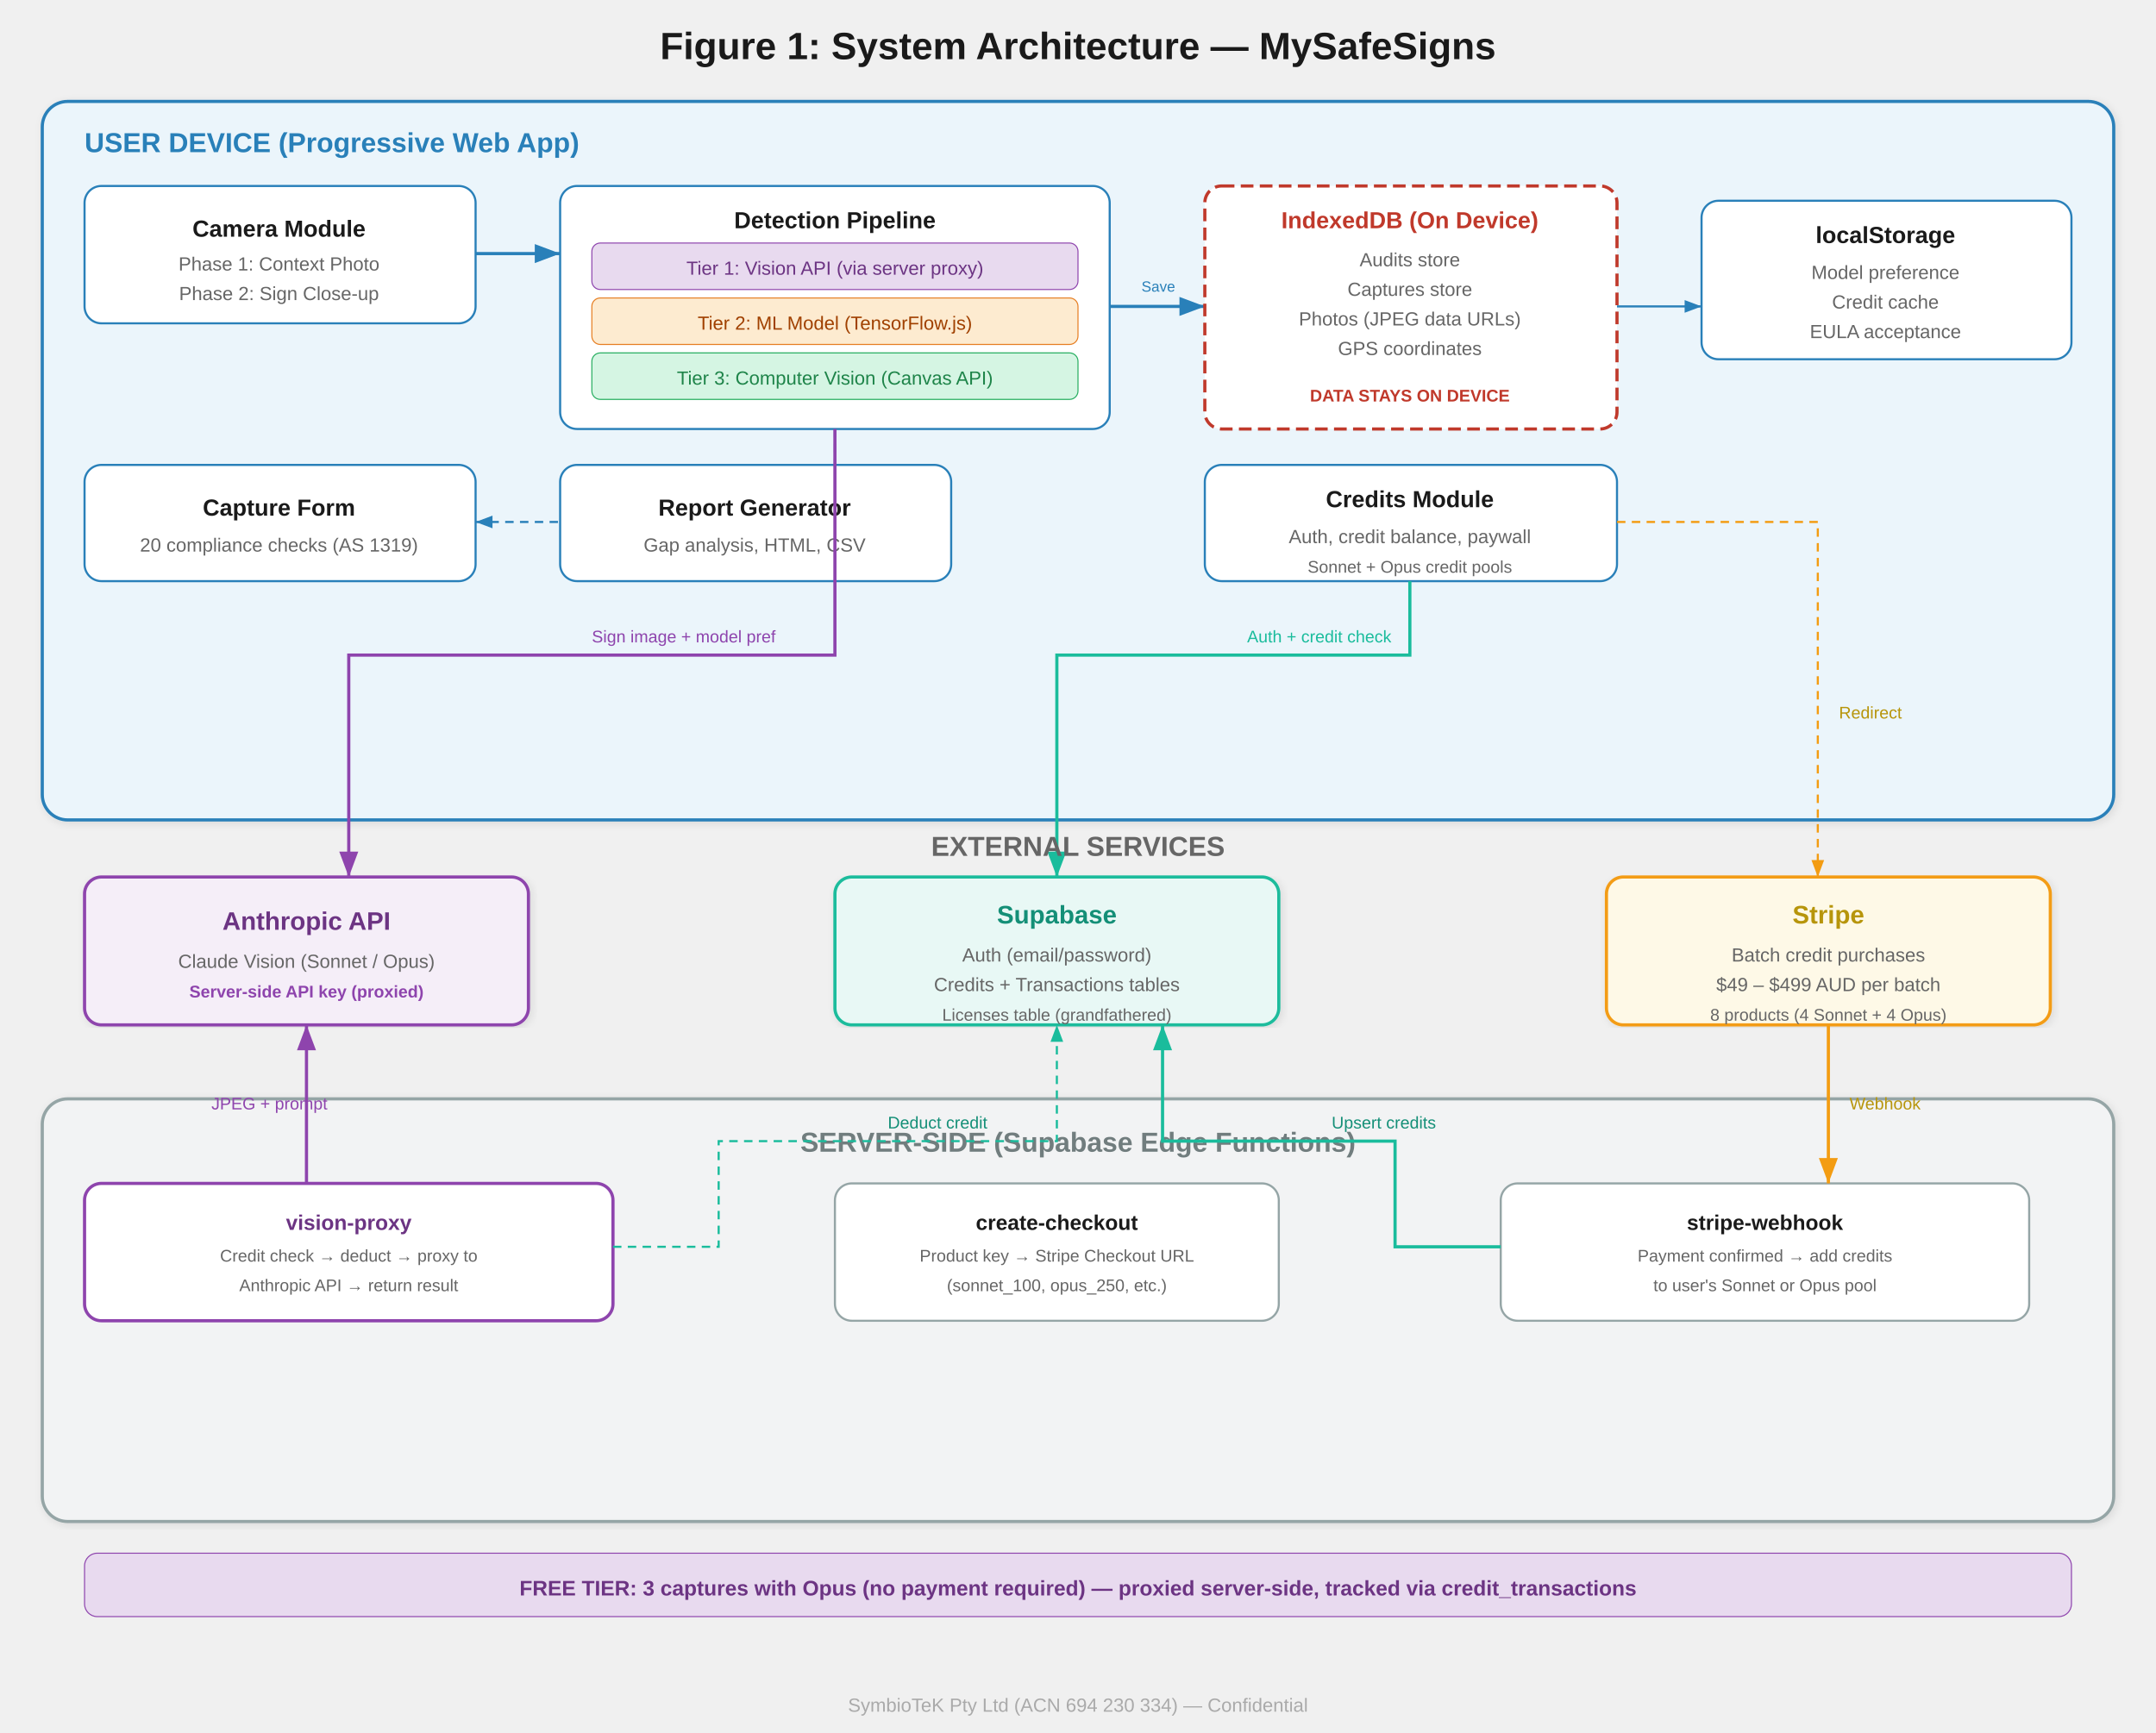
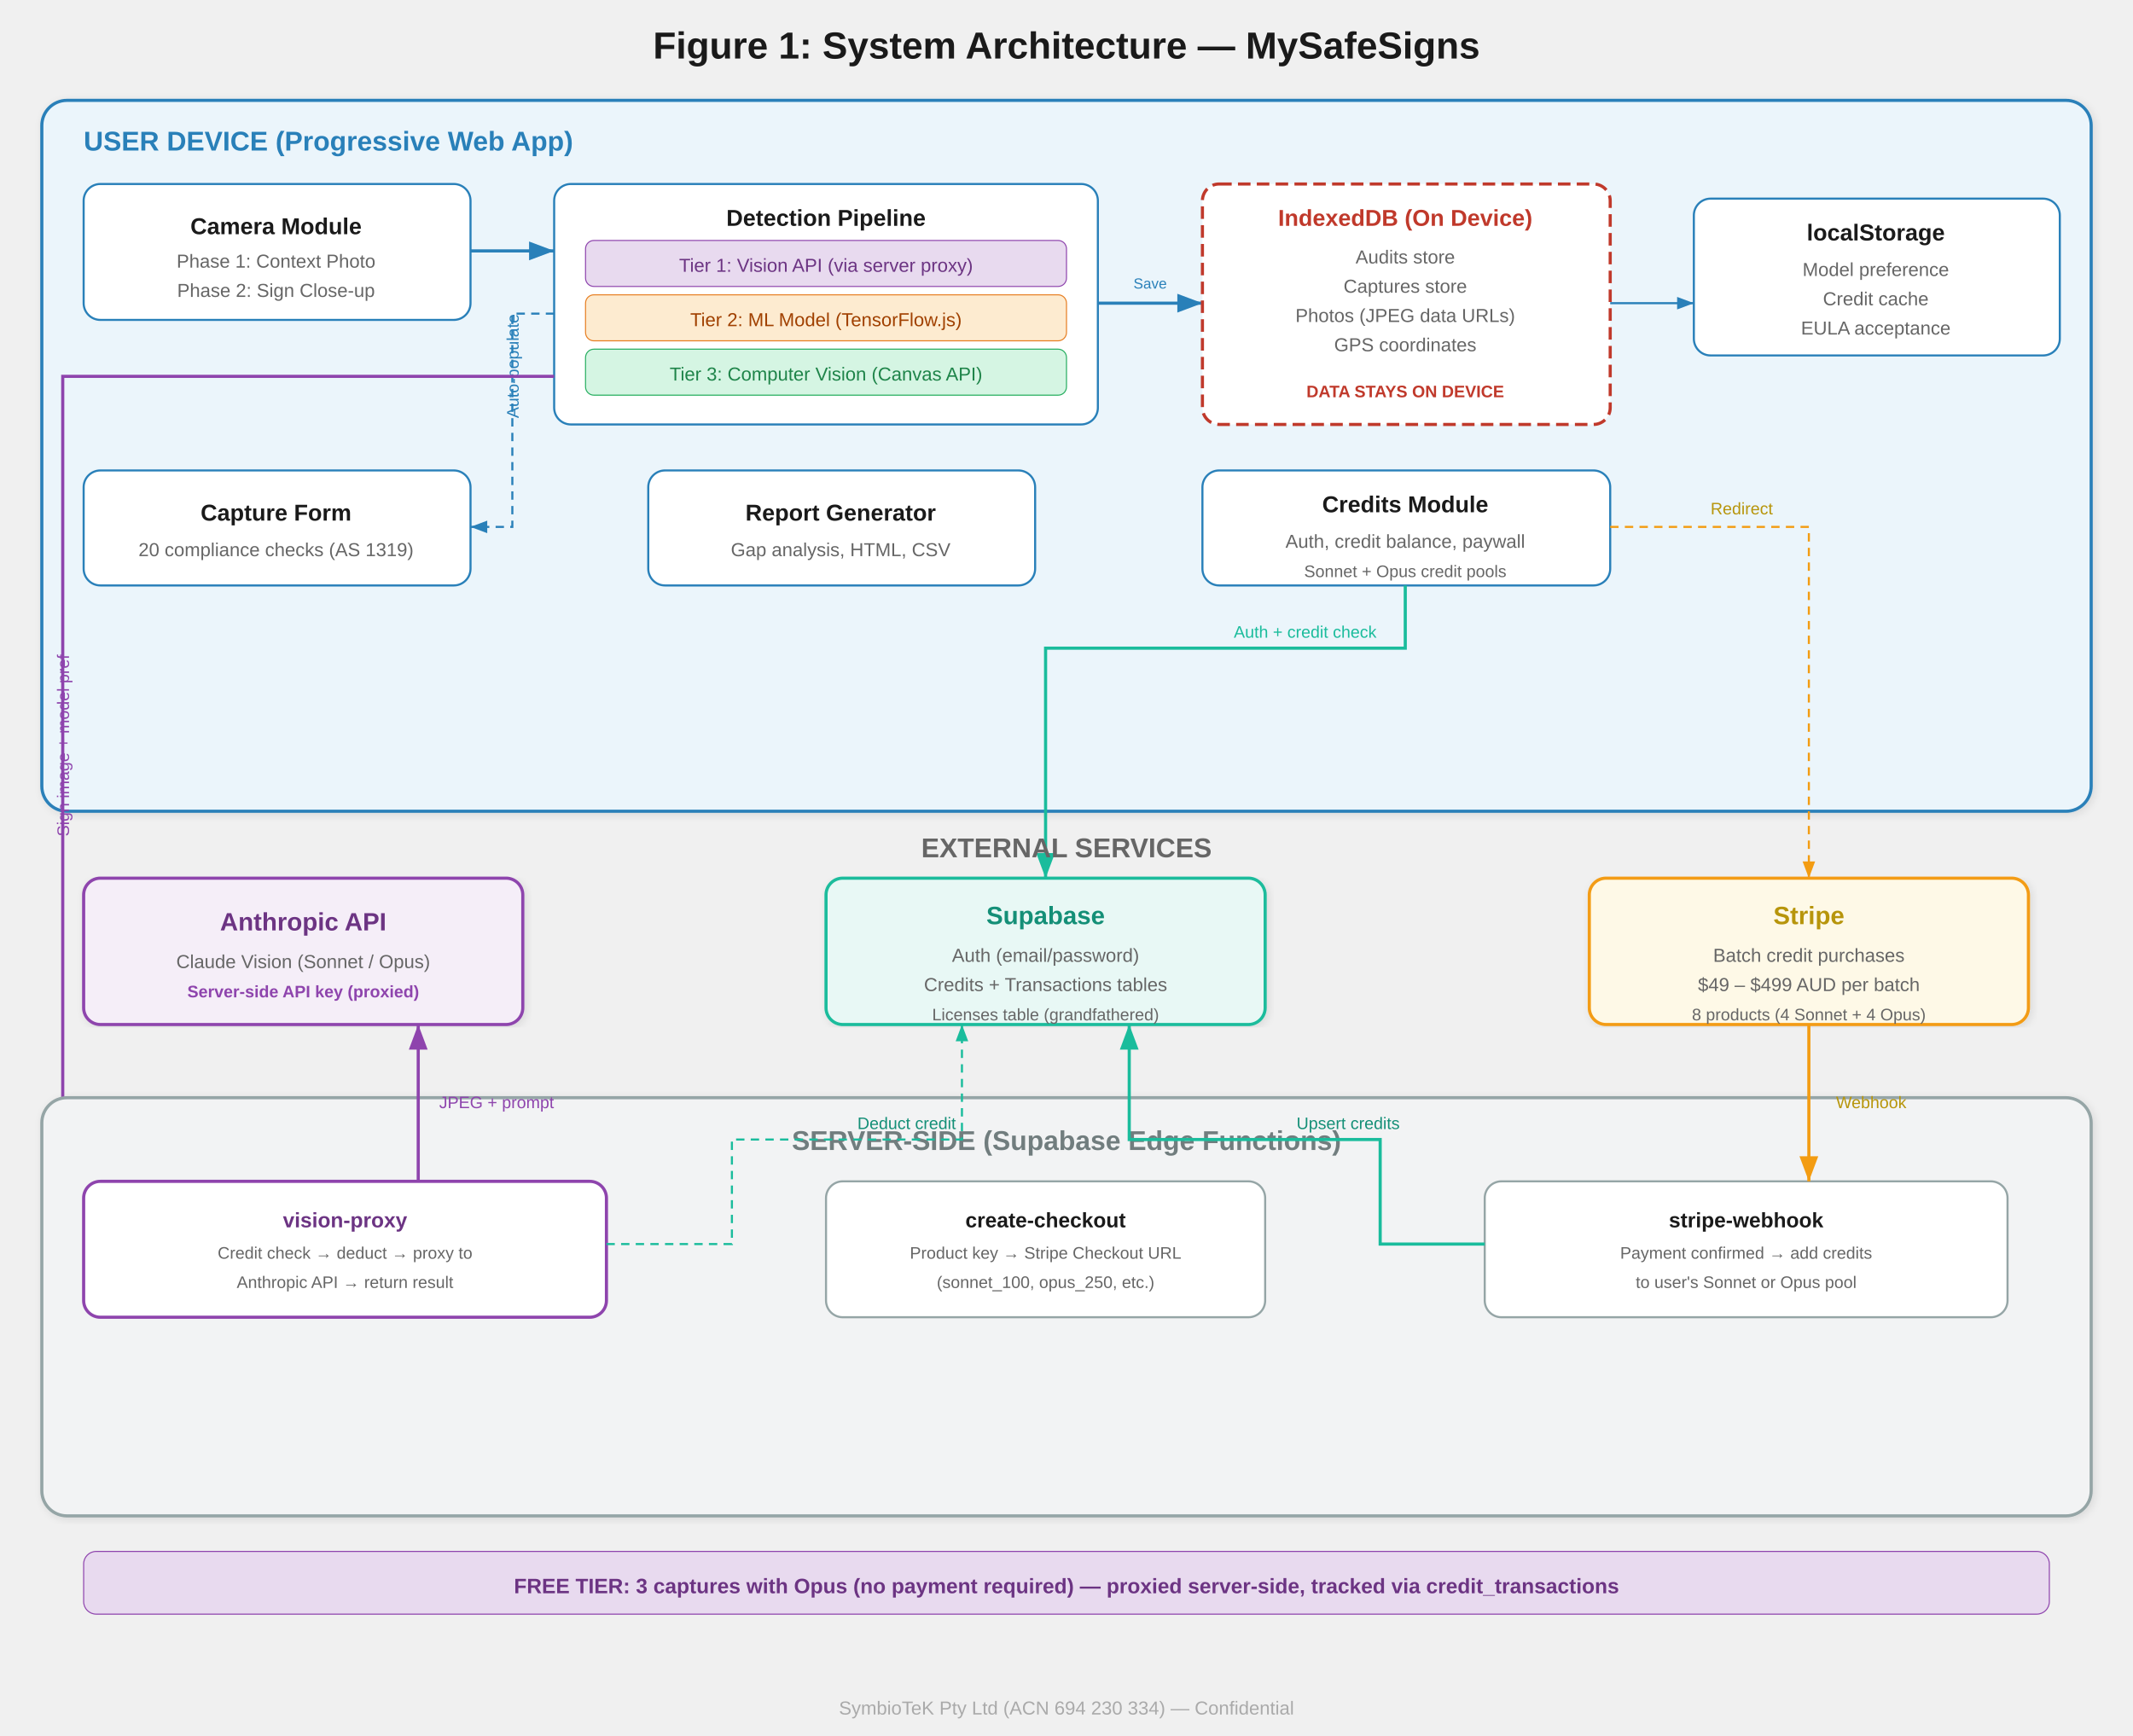
- <svg xmlns="http://www.w3.org/2000/svg" viewBox="0 0 1020 820" font-family="'Segoe UI', Arial, sans-serif">
+ <svg xmlns="http://www.w3.org/2000/svg" viewBox="0 0 1020 830" font-family="'Segoe UI', Arial, sans-serif">
  <defs>
    <filter id="shadow" x="-2%" y="-2%" width="104%" height="104%">
      <feDropShadow dx="1" dy="1" stdDeviation="2" flood-opacity="0.1" />
    </filter>
    <marker id="aB" markerWidth="8" markerHeight="6" refX="8" refY="3" orient="auto">
      <path d="M0,0 L8,3 L0,6" fill="#2980B9" />
    </marker>
    <marker id="aP" markerWidth="8" markerHeight="6" refX="8" refY="3" orient="auto">
      <path d="M0,0 L8,3 L0,6" fill="#8E44AD" />
    </marker>
    <marker id="aG" markerWidth="8" markerHeight="6" refX="8" refY="3" orient="auto">
      <path d="M0,0 L8,3 L0,6" fill="#1ABC9C" />
    </marker>
    <marker id="aO" markerWidth="8" markerHeight="6" refX="8" refY="3" orient="auto">
      <path d="M0,0 L8,3 L0,6" fill="#F39C12" />
+     </marker>
+     <marker id="aBd" markerWidth="8" markerHeight="6" refX="0" refY="3" orient="auto">
+       <path d="M8,0 L0,3 L8,6" fill="#2980B9" />
    </marker>
  </defs>
  <text x="510" y="28" text-anchor="middle" font-size="18" font-weight="700" fill="#1a1a1a">Figure 1: System Architecture — MySafeSigns</text>
  <rect x="20" y="48" width="980" height="340" rx="12" fill="#EBF5FB" stroke="#2980B9" stroke-width="1.5" filter="url(#shadow)" />
  <text x="40" y="72" font-size="13" font-weight="700" fill="#2980B9">USER DEVICE (Progressive Web App)</text>
  <rect x="40" y="88" width="185" height="65" rx="8" fill="#fff" stroke="#2980B9" stroke-width="1" />
  <text x="132" y="112" text-anchor="middle" font-size="11" font-weight="600" fill="#1a1a1a">Camera Module</text>
  <text x="132" y="128" text-anchor="middle" font-size="9" fill="#666">Phase 1: Context Photo</text>
  <text x="132" y="142" text-anchor="middle" font-size="9" fill="#666">Phase 2: Sign Close-up</text>
  <line x1="225" y1="120" x2="265" y2="120" stroke="#2980B9" stroke-width="1.5" marker-end="url(#aB)" />
  <rect x="265" y="88" width="260" height="115" rx="8" fill="#fff" stroke="#2980B9" stroke-width="1" />
  <text x="395" y="108" text-anchor="middle" font-size="11" font-weight="600" fill="#1a1a1a">Detection Pipeline</text>
  <rect x="280" y="115" width="230" height="22" rx="4" fill="#E8DAEF" stroke="#8E44AD" stroke-width="0.5" />
  <text x="395" y="130" text-anchor="middle" font-size="9" fill="#6C3483">Tier 1: Vision API (via server proxy)</text>
  <rect x="280" y="141" width="230" height="22" rx="4" fill="#FDEBD0" stroke="#E67E22" stroke-width="0.5" />
  <text x="395" y="156" text-anchor="middle" font-size="9" fill="#A04000">Tier 2: ML Model (TensorFlow.js)</text>
  <rect x="280" y="167" width="230" height="22" rx="4" fill="#D5F5E3" stroke="#27AE60" stroke-width="0.5" />
  <text x="395" y="182" text-anchor="middle" font-size="9" fill="#1E8449">Tier 3: Computer Vision (Canvas API)</text>
-   <line x1="525" y1="145" x2="570" y2="145" stroke="#2980B9" stroke-width="1.5" marker-end="url(#aB)" />
-   <text x="548" y="138" text-anchor="middle" font-size="7" fill="#2980B9">Save</text>
-   <rect x="570" y="88" width="195" height="115" rx="8" fill="#fff" stroke="#C0392B" stroke-width="1.5" stroke-dasharray="6,3" />
-   <text x="667" y="108" text-anchor="middle" font-size="11" font-weight="700" fill="#C0392B">IndexedDB (On Device)</text>
-   <text x="667" y="126" text-anchor="middle" font-size="9" fill="#666">Audits store</text>
-   <text x="667" y="140" text-anchor="middle" font-size="9" fill="#666">Captures store</text>
-   <text x="667" y="154" text-anchor="middle" font-size="9" fill="#666">Photos (JPEG data URLs)</text>
-   <text x="667" y="168" text-anchor="middle" font-size="9" fill="#666">GPS coordinates</text>
-   <text x="667" y="190" text-anchor="middle" font-size="8" font-weight="700" fill="#C0392B">DATA STAYS ON DEVICE</text>
-   <line x1="765" y1="145" x2="805" y2="145" stroke="#2980B9" stroke-width="1" marker-end="url(#aB)" />
-   <rect x="805" y="95" width="175" height="75" rx="8" fill="#fff" stroke="#2980B9" stroke-width="1" />
-   <text x="892" y="115" text-anchor="middle" font-size="11" font-weight="600" fill="#1a1a1a">localStorage</text>
-   <text x="892" y="132" text-anchor="middle" font-size="9" fill="#666">Model preference</text>
-   <text x="892" y="146" text-anchor="middle" font-size="9" fill="#666">Credit cache</text>
-   <text x="892" y="160" text-anchor="middle" font-size="9" fill="#666">EULA acceptance</text>
-   <rect x="40" y="220" width="185" height="55" rx="8" fill="#fff" stroke="#2980B9" stroke-width="1" />
-   <text x="132" y="244" text-anchor="middle" font-size="11" font-weight="600" fill="#1a1a1a">Capture Form</text>
-   <text x="132" y="261" text-anchor="middle" font-size="9" fill="#666">20 compliance checks (AS 1319)</text>
-   <path d="M395,203 L395,247 L225,247" stroke="#2980B9" stroke-width="1" fill="none" stroke-dasharray="4,3" marker-end="url(#aB)" />
-   <text x="320" y="240" font-size="8" fill="#2980B9">Auto-populate</text>
-   <rect x="265" y="220" width="185" height="55" rx="8" fill="#fff" stroke="#2980B9" stroke-width="1" />
-   <text x="357" y="244" text-anchor="middle" font-size="11" font-weight="600" fill="#1a1a1a">Report Generator</text>
-   <text x="357" y="261" text-anchor="middle" font-size="9" fill="#666">Gap analysis, HTML, CSV</text>
-   <rect x="570" y="220" width="195" height="55" rx="8" fill="#fff" stroke="#2980B9" stroke-width="1" />
-   <text x="667" y="240" text-anchor="middle" font-size="11" font-weight="600" fill="#1a1a1a">Credits Module</text>
-   <text x="667" y="257" text-anchor="middle" font-size="9" fill="#666">Auth, credit balance, paywall</text>
-   <text x="667" y="271" text-anchor="middle" font-size="8" fill="#666">Sonnet + Opus credit pools</text>
-   <path d="M395,203 L395,310 L165,310 L165,415" stroke="#8E44AD" stroke-width="1.5" fill="none" marker-end="url(#aP)" />
-   <text x="280" y="304" font-size="8" fill="#8E44AD">Sign image + model pref</text>
-   <path d="M667,275 L667,310 L500,310 L500,415" stroke="#1ABC9C" stroke-width="1.5" fill="none" marker-end="url(#aG)" />
-   <text x="590" y="304" font-size="8" fill="#1ABC9C">Auth + credit check</text>
-   <path d="M765,247 L860,247 L860,415" stroke="#F39C12" stroke-width="1" fill="none" stroke-dasharray="4,3" marker-end="url(#aO)" />
-   <text x="870" y="340" font-size="8" fill="#B7950B">Redirect</text>
-   <text x="510" y="405" text-anchor="middle" font-size="13" font-weight="700" fill="#666">EXTERNAL SERVICES</text>
-   <rect x="40" y="415" width="210" height="70" rx="8" fill="#F5EEF8" stroke="#8E44AD" stroke-width="1.5" filter="url(#shadow)" />
-   <text x="145" y="440" text-anchor="middle" font-size="12" font-weight="600" fill="#6C3483">Anthropic API</text>
-   <text x="145" y="458" text-anchor="middle" font-size="9" fill="#666">Claude Vision (Sonnet / Opus)</text>
-   <text x="145" y="472" text-anchor="middle" font-size="8" font-weight="600" fill="#8E44AD">Server-side API key (proxied)</text>
-   <rect x="395" y="415" width="210" height="70" rx="8" fill="#E8F8F5" stroke="#1ABC9C" stroke-width="1.5" filter="url(#shadow)" />
-   <text x="500" y="437" text-anchor="middle" font-size="12" font-weight="600" fill="#148F77">Supabase</text>
-   <text x="500" y="455" text-anchor="middle" font-size="9" fill="#666">Auth (email/password)</text>
-   <text x="500" y="469" text-anchor="middle" font-size="9" fill="#666">Credits + Transactions tables</text>
-   <text x="500" y="483" text-anchor="middle" font-size="8" fill="#666">Licenses table (grandfathered)</text>
-   <rect x="760" y="415" width="210" height="70" rx="8" fill="#FEF9E7" stroke="#F39C12" stroke-width="1.5" filter="url(#shadow)" />
-   <text x="865" y="437" text-anchor="middle" font-size="12" font-weight="600" fill="#B7950B">Stripe</text>
-   <text x="865" y="455" text-anchor="middle" font-size="9" fill="#666">Batch credit purchases</text>
-   <text x="865" y="469" text-anchor="middle" font-size="9" fill="#666">$49 – $499 AUD per batch</text>
-   <text x="865" y="483" text-anchor="middle" font-size="8" fill="#666">8 products (4 Sonnet + 4 Opus)</text>
-   <rect x="20" y="520" width="980" height="200" rx="12" fill="#F2F3F4" stroke="#95A5A6" stroke-width="1.5" filter="url(#shadow)" />
-   <text x="510" y="545" text-anchor="middle" font-size="13" font-weight="700" fill="#717D7E">SERVER-SIDE (Supabase Edge Functions)</text>
-   <rect x="40" y="560" width="250" height="65" rx="8" fill="#fff" stroke="#8E44AD" stroke-width="1.5" />
-   <text x="165" y="582" text-anchor="middle" font-size="10" font-weight="600" fill="#6C3483">vision-proxy</text>
-   <text x="165" y="597" text-anchor="middle" font-size="8" fill="#666">Credit check → deduct → proxy to</text>
-   <text x="165" y="611" text-anchor="middle" font-size="8" fill="#666">Anthropic API → return result</text>
-   <line x1="145" y1="560" x2="145" y2="485" stroke="#8E44AD" stroke-width="1.5" marker-end="url(#aP)" />
-   <text x="100" y="525" font-size="8" fill="#8E44AD">JPEG + prompt</text>
-   <path d="M290,590 L340,590 L340,540 L500,540 L500,485" stroke="#1ABC9C" stroke-width="1" fill="none" stroke-dasharray="4,3" marker-end="url(#aG)" />
-   <text x="420" y="534" font-size="8" fill="#148F77">Deduct credit</text>
-   <rect x="395" y="560" width="210" height="65" rx="8" fill="#fff" stroke="#95A5A6" stroke-width="1" />
-   <text x="500" y="582" text-anchor="middle" font-size="10" font-weight="600" fill="#1a1a1a">create-checkout</text>
-   <text x="500" y="597" text-anchor="middle" font-size="8" fill="#666">Product key → Stripe Checkout URL</text>
-   <text x="500" y="611" text-anchor="middle" font-size="8" fill="#666">(sonnet_100, opus_250, etc.)</text>
-   <rect x="710" y="560" width="250" height="65" rx="8" fill="#fff" stroke="#95A5A6" stroke-width="1" />
-   <text x="835" y="582" text-anchor="middle" font-size="10" font-weight="600" fill="#1a1a1a">stripe-webhook</text>
-   <text x="835" y="597" text-anchor="middle" font-size="8" fill="#666">Payment confirmed → add credits</text>
-   <text x="835" y="611" text-anchor="middle" font-size="8" fill="#666">to user's Sonnet or Opus pool</text>
-   <line x1="865" y1="485" x2="865" y2="560" stroke="#F39C12" stroke-width="1.5" marker-end="url(#aO)" />
-   <text x="875" y="525" font-size="8" fill="#B7950B">Webhook</text>
-   <path d="M710,590 L660,590 L660,540 L550,540 L550,485" stroke="#1ABC9C" stroke-width="1.5" fill="none" marker-end="url(#aG)" />
-   <text x="630" y="534" font-size="8" fill="#148F77">Upsert credits</text>
-   <rect x="40" y="735" width="940" height="30" rx="6" fill="#E8DAEF" stroke="#8E44AD" stroke-width="0.5" />
-   <text x="510" y="755" text-anchor="middle" font-size="10" font-weight="600" fill="#6C3483">FREE TIER: 3 captures with Opus (no payment required) — proxied server-side, tracked via credit_transactions</text>
-   <text x="510" y="810" text-anchor="middle" font-size="9" fill="#aaa">SymbioTeK Pty Ltd (ACN 694 230 334) — Confidential</text>
+   <line x1="525" y1="145" x2="575" y2="145" stroke="#2980B9" stroke-width="1.5" marker-end="url(#aB)" />
+   <text x="550" y="138" text-anchor="middle" font-size="7" fill="#2980B9">Save</text>
+   <rect x="575" y="88" width="195" height="115" rx="8" fill="#fff" stroke="#C0392B" stroke-width="1.5" stroke-dasharray="6,3" />
+   <text x="672" y="108" text-anchor="middle" font-size="11" font-weight="700" fill="#C0392B">IndexedDB (On Device)</text>
+   <text x="672" y="126" text-anchor="middle" font-size="9" fill="#666">Audits store</text>
+   <text x="672" y="140" text-anchor="middle" font-size="9" fill="#666">Captures store</text>
+   <text x="672" y="154" text-anchor="middle" font-size="9" fill="#666">Photos (JPEG data URLs)</text>
+   <text x="672" y="168" text-anchor="middle" font-size="9" fill="#666">GPS coordinates</text>
+   <text x="672" y="190" text-anchor="middle" font-size="8" font-weight="700" fill="#C0392B">DATA STAYS ON DEVICE</text>
+   <line x1="770" y1="145" x2="810" y2="145" stroke="#2980B9" stroke-width="1" marker-end="url(#aB)" />
+   <rect x="810" y="95" width="175" height="75" rx="8" fill="#fff" stroke="#2980B9" stroke-width="1" />
+   <text x="897" y="115" text-anchor="middle" font-size="11" font-weight="600" fill="#1a1a1a">localStorage</text>
+   <text x="897" y="132" text-anchor="middle" font-size="9" fill="#666">Model preference</text>
+   <text x="897" y="146" text-anchor="middle" font-size="9" fill="#666">Credit cache</text>
+   <text x="897" y="160" text-anchor="middle" font-size="9" fill="#666">EULA acceptance</text>
+   <rect x="40" y="225" width="185" height="55" rx="8" fill="#fff" stroke="#2980B9" stroke-width="1" />
+   <text x="132" y="249" text-anchor="middle" font-size="11" font-weight="600" fill="#1a1a1a">Capture Form</text>
+   <text x="132" y="266" text-anchor="middle" font-size="9" fill="#666">20 compliance checks (AS 1319)</text>
+   <path d="M265,150 L245,150 L245,252 L225,252" stroke="#2980B9" stroke-width="1" fill="none" stroke-dasharray="4,3" marker-end="url(#aB)" />
+   <text x="248" y="200" font-size="8" fill="#2980B9" transform="rotate(-90,248,200)">Auto-populate</text>
+   <rect x="310" y="225" width="185" height="55" rx="8" fill="#fff" stroke="#2980B9" stroke-width="1" />
+   <text x="402" y="249" text-anchor="middle" font-size="11" font-weight="600" fill="#1a1a1a">Report Generator</text>
+   <text x="402" y="266" text-anchor="middle" font-size="9" fill="#666">Gap analysis, HTML, CSV</text>
+   <rect x="575" y="225" width="195" height="55" rx="8" fill="#fff" stroke="#2980B9" stroke-width="1" />
+   <text x="672" y="245" text-anchor="middle" font-size="11" font-weight="600" fill="#1a1a1a">Credits Module</text>
+   <text x="672" y="262" text-anchor="middle" font-size="9" fill="#666">Auth, credit balance, paywall</text>
+   <text x="672" y="276" text-anchor="middle" font-size="8" fill="#666">Sonnet + Opus credit pools</text>
+   <path d="M265,180 L30,180 L30,580 L40,580" stroke="#8E44AD" stroke-width="1.5" fill="none" marker-end="url(#aP)" />
+   <text x="33" y="400" font-size="8" fill="#8E44AD" transform="rotate(-90,33,400)">Sign image + model pref</text>
+   <path d="M672,280 L672,310 L500,310 L500,420" stroke="#1ABC9C" stroke-width="1.5" fill="none" marker-end="url(#aG)" />
+   <text x="590" y="305" font-size="8" fill="#1ABC9C">Auth + credit check</text>
+   <path d="M770,252 L865,252 L865,420" stroke="#F39C12" stroke-width="1" fill="none" stroke-dasharray="4,3" marker-end="url(#aO)" />
+   <text x="818" y="246" font-size="8" fill="#B7950B">Redirect</text>
+   <text x="510" y="410" text-anchor="middle" font-size="13" font-weight="700" fill="#666">EXTERNAL SERVICES</text>
+   <rect x="40" y="420" width="210" height="70" rx="8" fill="#F5EEF8" stroke="#8E44AD" stroke-width="1.5" filter="url(#shadow)" />
+   <text x="145" y="445" text-anchor="middle" font-size="12" font-weight="600" fill="#6C3483">Anthropic API</text>
+   <text x="145" y="463" text-anchor="middle" font-size="9" fill="#666">Claude Vision (Sonnet / Opus)</text>
+   <text x="145" y="477" text-anchor="middle" font-size="8" font-weight="600" fill="#8E44AD">Server-side API key (proxied)</text>
+   <rect x="395" y="420" width="210" height="70" rx="8" fill="#E8F8F5" stroke="#1ABC9C" stroke-width="1.5" filter="url(#shadow)" />
+   <text x="500" y="442" text-anchor="middle" font-size="12" font-weight="600" fill="#148F77">Supabase</text>
+   <text x="500" y="460" text-anchor="middle" font-size="9" fill="#666">Auth (email/password)</text>
+   <text x="500" y="474" text-anchor="middle" font-size="9" fill="#666">Credits + Transactions tables</text>
+   <text x="500" y="488" text-anchor="middle" font-size="8" fill="#666">Licenses table (grandfathered)</text>
+   <rect x="760" y="420" width="210" height="70" rx="8" fill="#FEF9E7" stroke="#F39C12" stroke-width="1.5" filter="url(#shadow)" />
+   <text x="865" y="442" text-anchor="middle" font-size="12" font-weight="600" fill="#B7950B">Stripe</text>
+   <text x="865" y="460" text-anchor="middle" font-size="9" fill="#666">Batch credit purchases</text>
+   <text x="865" y="474" text-anchor="middle" font-size="9" fill="#666">$49 – $499 AUD per batch</text>
+   <text x="865" y="488" text-anchor="middle" font-size="8" fill="#666">8 products (4 Sonnet + 4 Opus)</text>
+   <rect x="20" y="525" width="980" height="200" rx="12" fill="#F2F3F4" stroke="#95A5A6" stroke-width="1.5" filter="url(#shadow)" />
+   <text x="510" y="550" text-anchor="middle" font-size="13" font-weight="700" fill="#717D7E">SERVER-SIDE (Supabase Edge Functions)</text>
+   <rect x="40" y="565" width="250" height="65" rx="8" fill="#fff" stroke="#8E44AD" stroke-width="1.5" />
+   <text x="165" y="587" text-anchor="middle" font-size="10" font-weight="600" fill="#6C3483">vision-proxy</text>
+   <text x="165" y="602" text-anchor="middle" font-size="8" fill="#666">Credit check → deduct → proxy to</text>
+   <text x="165" y="616" text-anchor="middle" font-size="8" fill="#666">Anthropic API → return result</text>
+   <line x1="200" y1="565" x2="200" y2="490" stroke="#8E44AD" stroke-width="1.5" marker-end="url(#aP)" />
+   <text x="210" y="530" font-size="8" fill="#8E44AD">JPEG + prompt</text>
+   <path d="M290,595 L350,595 L350,545 L460,545 L460,490" stroke="#1ABC9C" stroke-width="1" fill="none" stroke-dasharray="4,3" marker-end="url(#aG)" />
+   <text x="410" y="540" font-size="8" fill="#148F77">Deduct credit</text>
+   <rect x="395" y="565" width="210" height="65" rx="8" fill="#fff" stroke="#95A5A6" stroke-width="1" />
+   <text x="500" y="587" text-anchor="middle" font-size="10" font-weight="600" fill="#1a1a1a">create-checkout</text>
+   <text x="500" y="602" text-anchor="middle" font-size="8" fill="#666">Product key → Stripe Checkout URL</text>
+   <text x="500" y="616" text-anchor="middle" font-size="8" fill="#666">(sonnet_100, opus_250, etc.)</text>
+   <rect x="710" y="565" width="250" height="65" rx="8" fill="#fff" stroke="#95A5A6" stroke-width="1" />
+   <text x="835" y="587" text-anchor="middle" font-size="10" font-weight="600" fill="#1a1a1a">stripe-webhook</text>
+   <text x="835" y="602" text-anchor="middle" font-size="8" fill="#666">Payment confirmed → add credits</text>
+   <text x="835" y="616" text-anchor="middle" font-size="8" fill="#666">to user's Sonnet or Opus pool</text>
+   <line x1="865" y1="490" x2="865" y2="565" stroke="#F39C12" stroke-width="1.5" marker-end="url(#aO)" />
+   <text x="878" y="530" font-size="8" fill="#B7950B">Webhook</text>
+   <path d="M710,595 L660,595 L660,545 L540,545 L540,490" stroke="#1ABC9C" stroke-width="1.5" fill="none" marker-end="url(#aG)" />
+   <text x="620" y="540" font-size="8" fill="#148F77">Upsert credits</text>
+   <rect x="40" y="742" width="940" height="30" rx="6" fill="#E8DAEF" stroke="#8E44AD" stroke-width="0.5" />
+   <text x="510" y="762" text-anchor="middle" font-size="10" font-weight="600" fill="#6C3483">FREE TIER: 3 captures with Opus (no payment required) — proxied server-side, tracked via credit_transactions</text>
+   <text x="510" y="820" text-anchor="middle" font-size="9" fill="#aaa">SymbioTeK Pty Ltd (ACN 694 230 334) — Confidential</text>
</svg>
